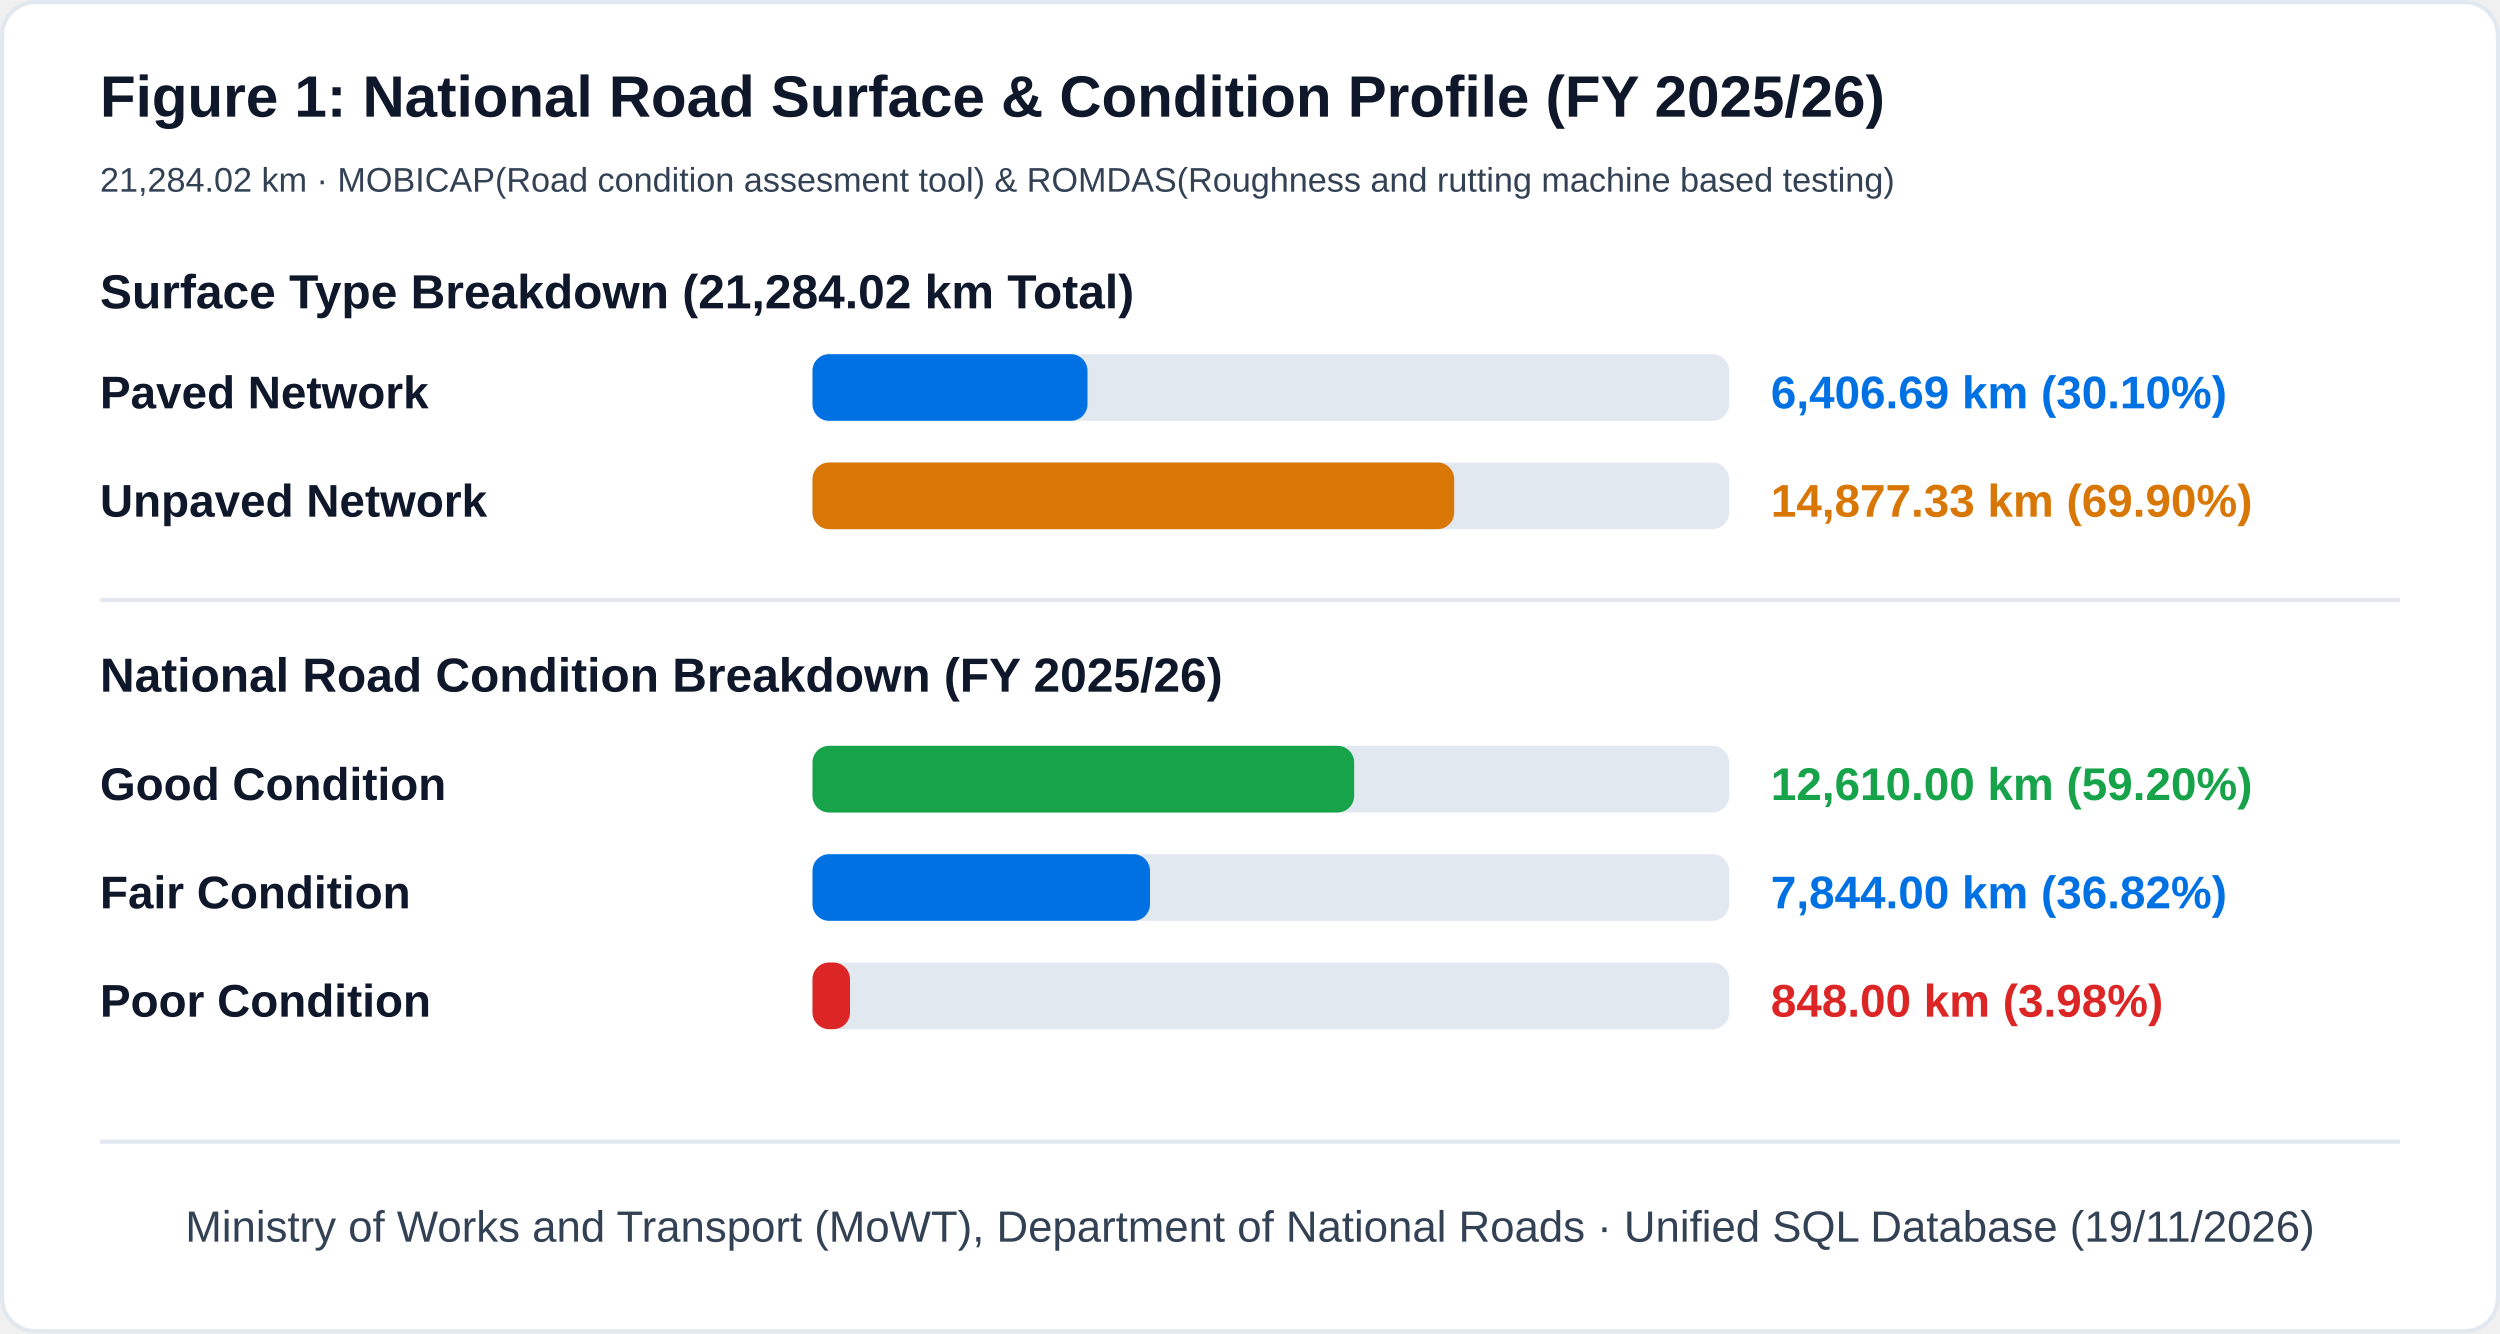
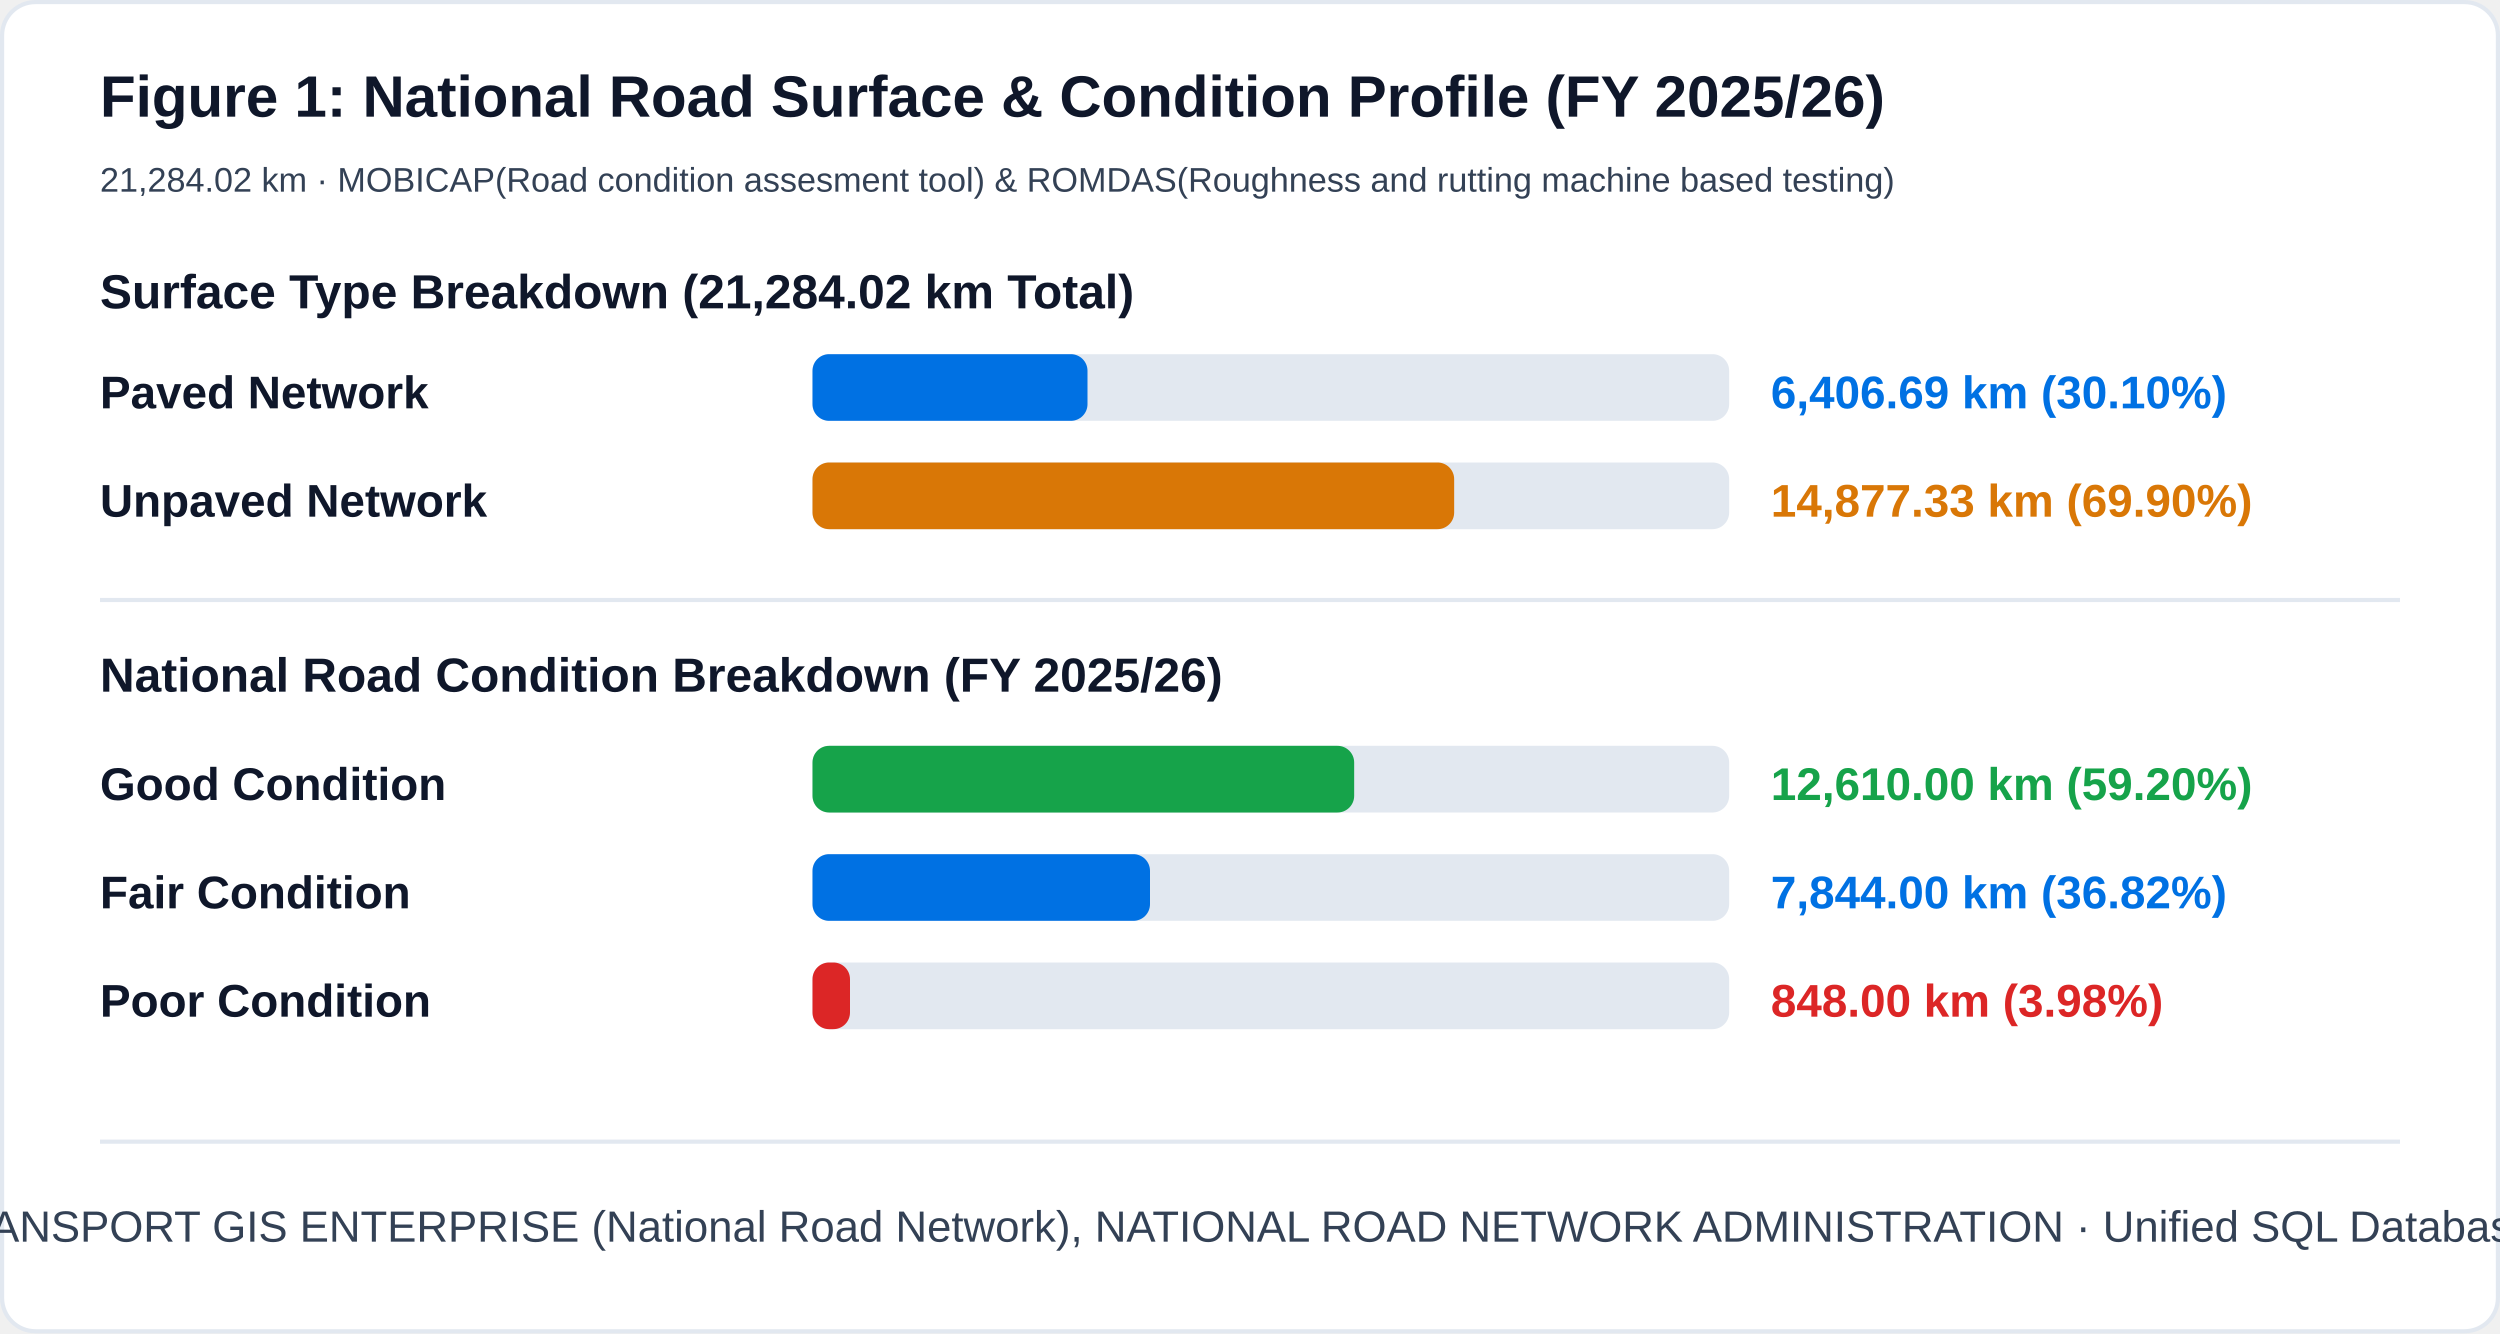
<svg xmlns="http://www.w3.org/2000/svg" viewBox="0 0 600 320" width="100%" height="100%">
  <rect x="0.5" y="0.5" width="599" height="319" fill="#FFFFFF" stroke="#E2E8F0" rx="8" />
  <text x="24" y="28" font-family="-apple-system, Arial, sans-serif" font-size="14" font-weight="700" fill="#0F172A">Figure 1: National Road Surface &amp; Condition Profile (FY 2025/26)</text>
  <text x="24" y="46" font-family="-apple-system, Arial, sans-serif" font-size="8.2" fill="#334155">21,284.02 km · MOBICAP(Road condition assesment tool) &amp; ROMDAS(Roughness and rutting machine based testing)</text>
  <text x="24" y="74" font-family="-apple-system, Arial, sans-serif" font-size="11.5" font-weight="700" fill="#0F172A">Surface Type Breakdown (21,284.02 km Total)</text>
  <text x="24" y="98" font-family="-apple-system, Arial, sans-serif" font-size="11" font-weight="600" fill="#0F172A">Paved Network</text>
  <rect x="195" y="85" width="220" height="16" rx="4" fill="#E2E8F0" />
  <rect x="195" y="85" width="66" height="16" rx="4" fill="#0071E3" />
  <text x="425" y="98" font-family="-apple-system, Arial, sans-serif" font-size="11" font-weight="700" fill="#0071E3">6,406.69 km (30.10%)</text>
  <text x="24" y="124" font-family="-apple-system, Arial, sans-serif" font-size="11" font-weight="600" fill="#0F172A">Unpaved Network</text>
  <rect x="195" y="111" width="220" height="16" rx="4" fill="#E2E8F0" />
  <rect x="195" y="111" width="154" height="16" rx="4" fill="#D97706" />
  <text x="425" y="124" font-family="-apple-system, Arial, sans-serif" font-size="11" font-weight="700" fill="#D97706">14,877.33 km (69.90%)</text>
  <line x1="24" y1="144" x2="576" y2="144" stroke="#E2E8F0" stroke-width="1" />
  <text x="24" y="166" font-family="-apple-system, Arial, sans-serif" font-size="11.5" font-weight="700" fill="#0F172A">National Road Condition Breakdown (FY 2025/26)</text>
  <text x="24" y="192" font-family="-apple-system, Arial, sans-serif" font-size="11" font-weight="600" fill="#0F172A">Good Condition</text>
  <rect x="195" y="179" width="220" height="16" rx="4" fill="#E2E8F0" />
  <rect x="195" y="179" width="130" height="16" rx="4" fill="#16A34A" />
  <text x="425" y="192" font-family="-apple-system, Arial, sans-serif" font-size="11" font-weight="700" fill="#16A34A">12,610.00 km (59.20%)</text>
  <text x="24" y="218" font-family="-apple-system, Arial, sans-serif" font-size="11" font-weight="600" fill="#0F172A">Fair Condition</text>
  <rect x="195" y="205" width="220" height="16" rx="4" fill="#E2E8F0" />
  <rect x="195" y="205" width="81" height="16" rx="4" fill="#0071E3" />
  <text x="425" y="218" font-family="-apple-system, Arial, sans-serif" font-size="11" font-weight="700" fill="#0071E3">7,844.00 km (36.82%)</text>
  <text x="24" y="244" font-family="-apple-system, Arial, sans-serif" font-size="11" font-weight="600" fill="#0F172A">Poor Condition</text>
  <rect x="195" y="231" width="220" height="16" rx="4" fill="#E2E8F0" />
  <rect x="195" y="231" width="9" height="16" rx="4" fill="#DC2626" />
  <text x="425" y="244" font-family="-apple-system, Arial, sans-serif" font-size="11" font-weight="700" fill="#DC2626">848.00 km (3.98%)</text>
  <line x1="24" y1="274" x2="576" y2="274" stroke="#E2E8F0" stroke-width="1" />
-   <text x="300" y="298" text-anchor="middle" font-family="-apple-system, Arial, sans-serif" font-size="10.5" fill="#334155">Ministry of Works and Transport (MoWT), Department of National Roads · Unified SQL Database (19/11/2026)</text>
+   <text x="300" y="298" text-anchor="middle" font-family="-apple-system, Arial, sans-serif" font-size="10.5" fill="#334155">NATIONAL TRANSPORT GIS ENTERPRISE (National Road Network), NATIONAL ROAD NETWORK ADMINISTRATION · Unified SQL Database (19/11/2026)</text>
</svg>
